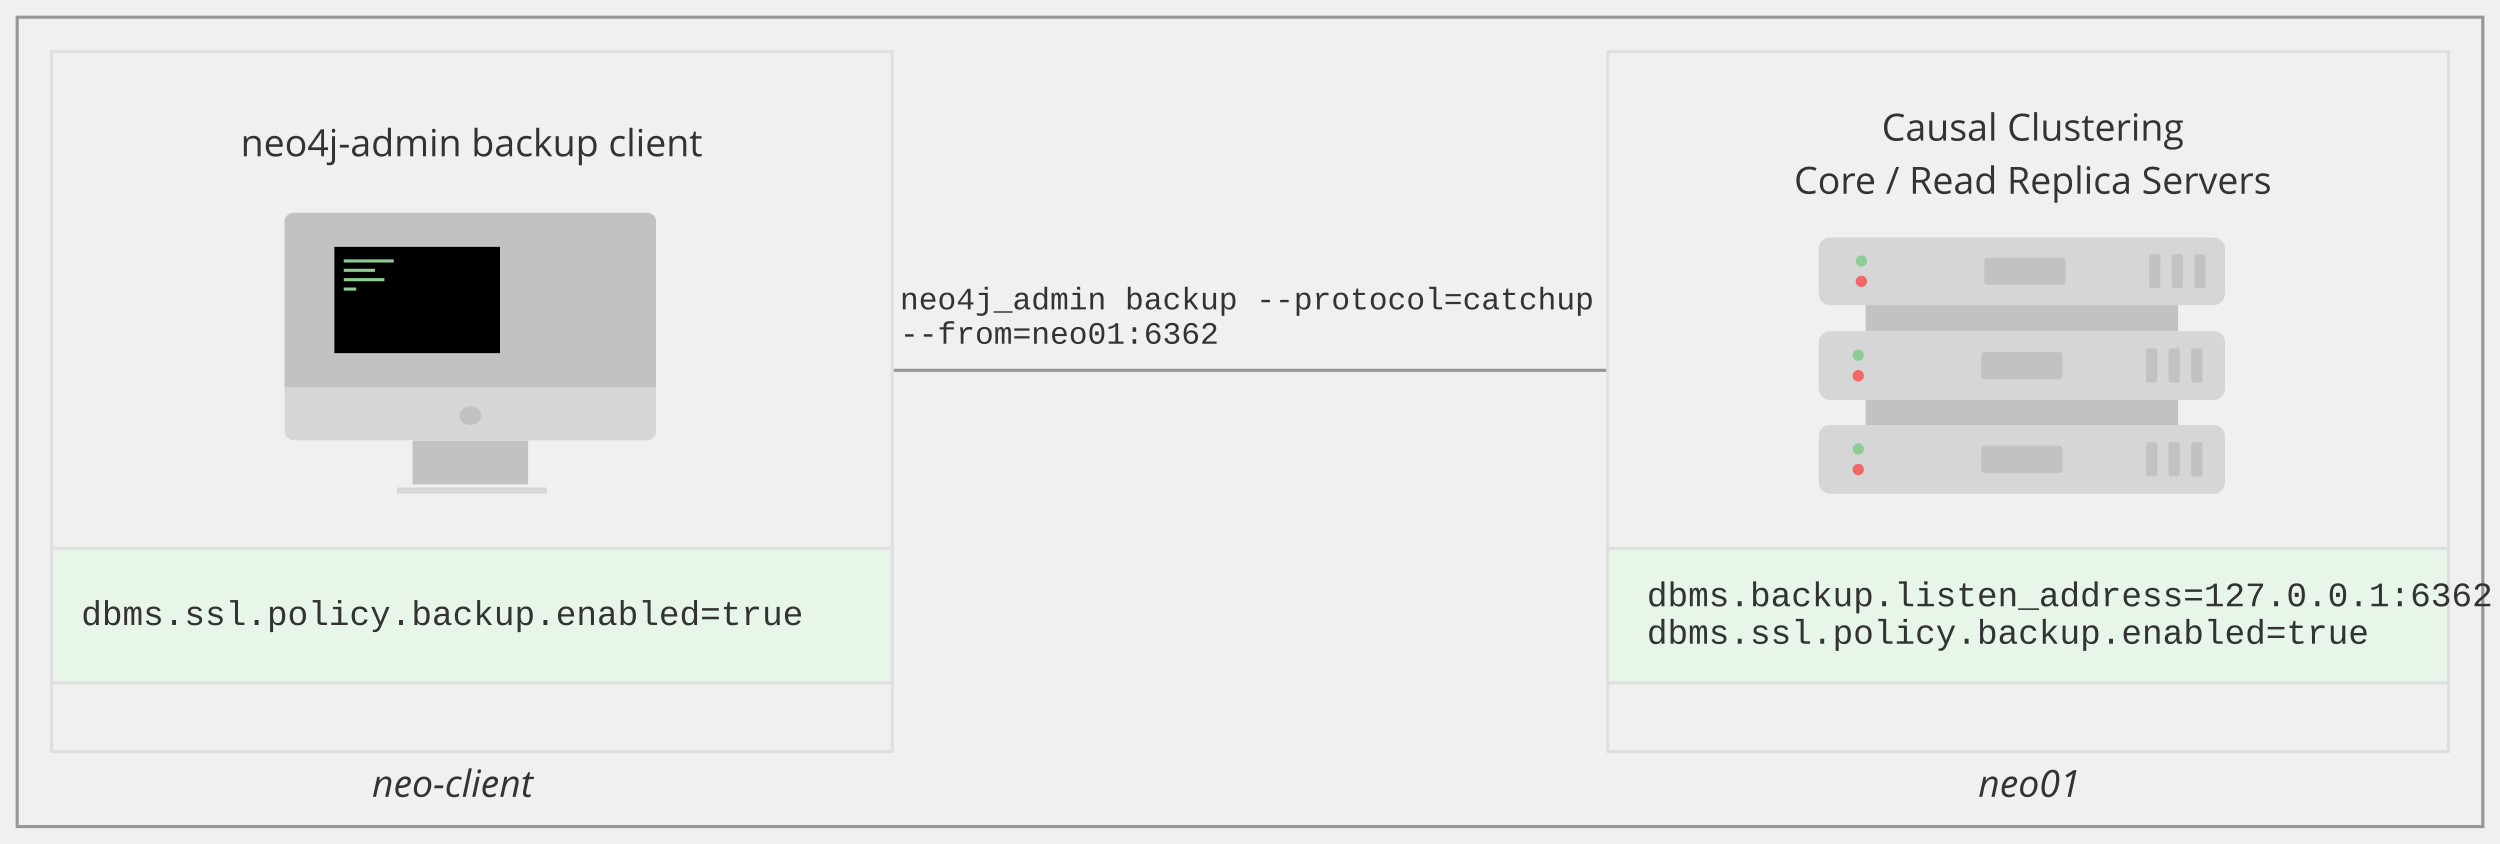
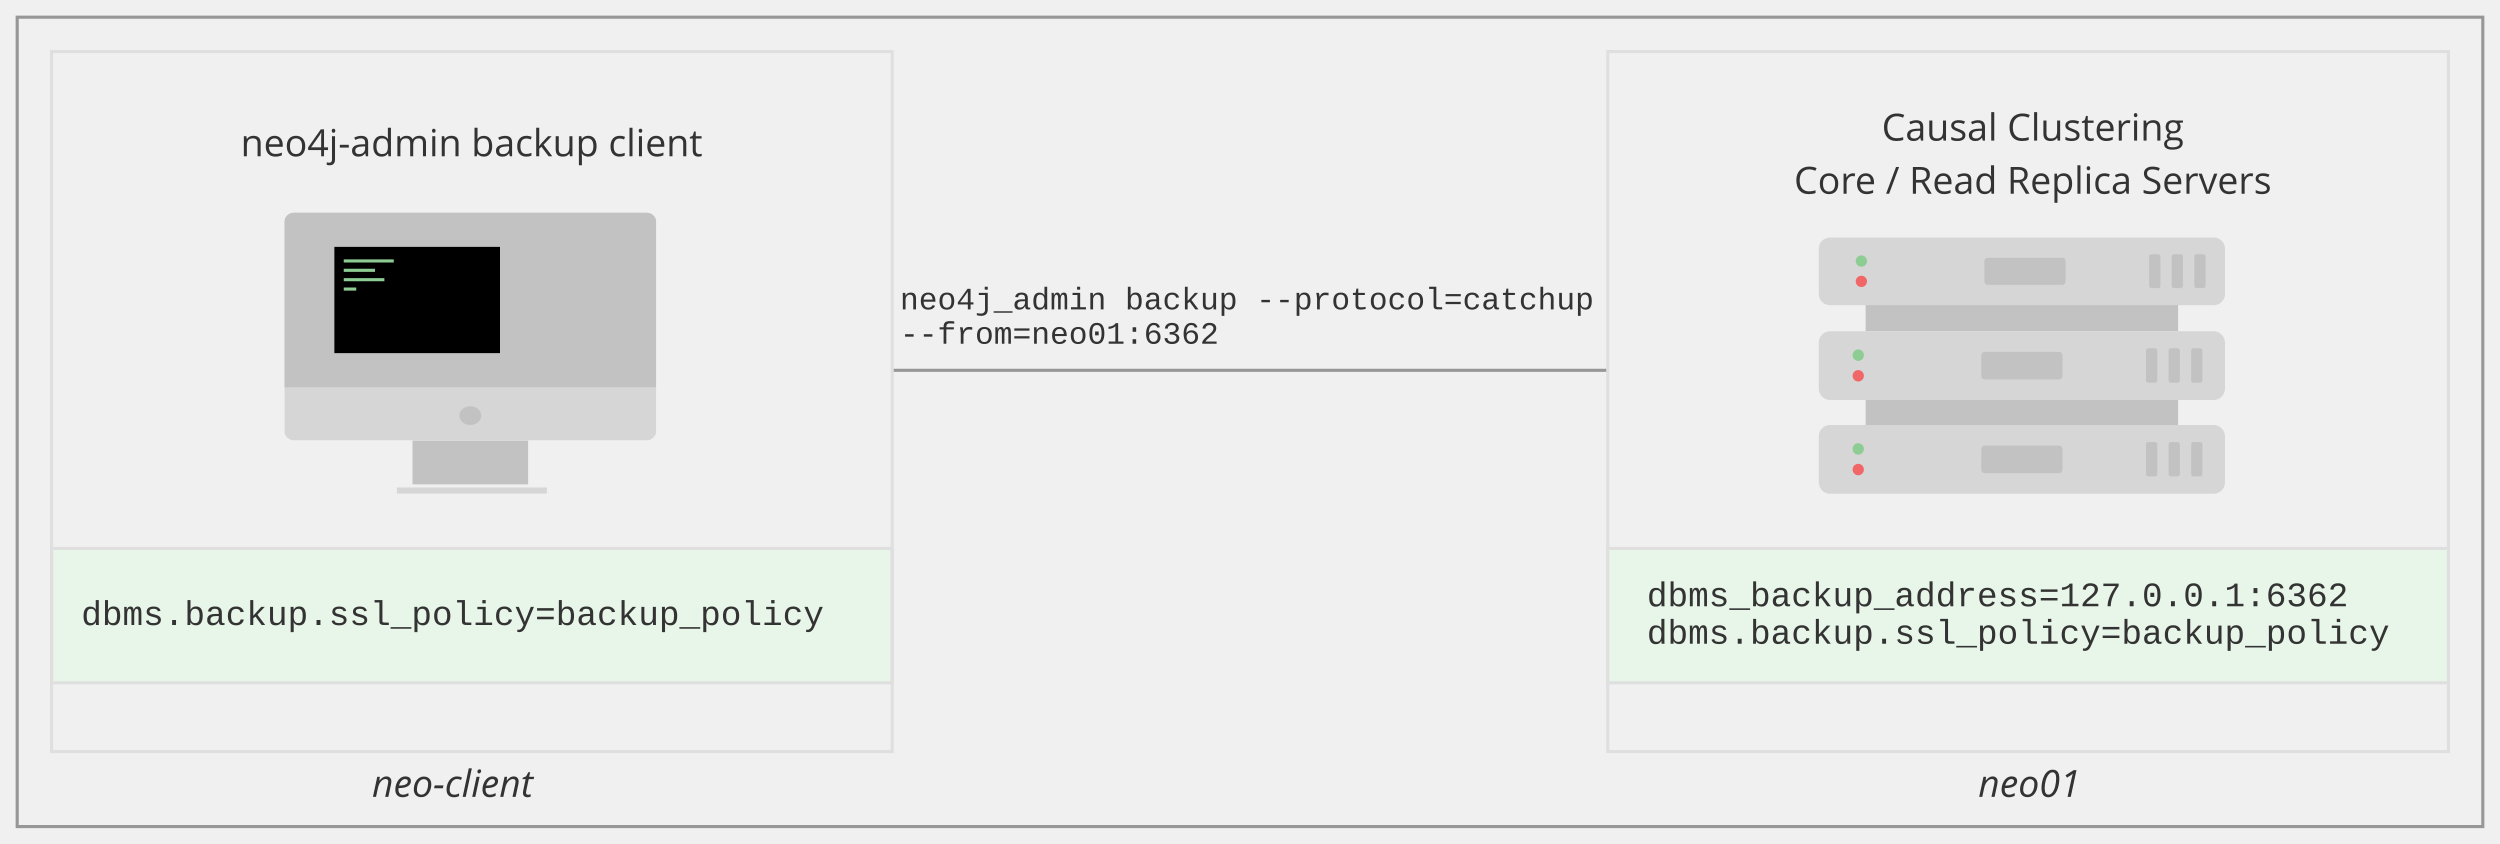
<svg xmlns="http://www.w3.org/2000/svg" xmlns:xlink="http://www.w3.org/1999/xlink" width="800px" height="270px" viewBox="0 0 800 270" version="1.1">
  <defs>
    <polygon id="path-1" points="0 0 119 0 119 72.962 0 72.962" />
    <polygon id="path-3" points="0 0 119 0 119 56 0 56" />
    <polygon id="path-5" points="0 90 119 90 119 0 0 0" />
  </defs>
  <g id="backup-backup_address" stroke="none" stroke-width="1" fill="none" fill-rule="evenodd">
    <rect id="Rectangle-45" stroke="#979797" x="5.5" y="5.5" width="789" height="259" />
    <rect id="Rectangle-15" fill="#C2C2C2" x="597" y="127" width="100" height="9" />
    <rect id="Rectangle-15" fill="#C2C2C2" x="597" y="97" width="100" height="9" />
    <g id="Page-1-Copy-2" transform="translate(582, 136)">
      <path d="M126.389,22 L3.611,22 C1.616,22 0,20.359 0,18.333 L0,3.667 C0,1.641 1.616,0 3.611,0 L126.389,0 C128.384,0 130,1.641 130,3.667 L130,18.333 C130,20.359 128.384,22 126.389,22" id="Fill-1" fill="#D6D6D6" />
      <path d="M14.444,14.254 C14.444,15.267 13.636,16.087 12.639,16.087 C11.642,16.087 10.833,15.267 10.833,14.254 C10.833,13.241 11.642,12.421 12.639,12.421 C13.636,12.421 14.444,13.241 14.444,14.254" id="Fill-3" fill="#F16667" />
      <path d="M14.444,7.654 C14.444,8.667 13.636,9.488 12.639,9.488 C11.642,9.488 10.833,8.667 10.833,7.654 C10.833,6.641 11.642,5.821 12.639,5.821 C13.636,5.821 14.444,6.641 14.444,7.654" id="Fill-5" fill="#8DCC93" />
      <path d="M107.611,16.454 L105.444,16.454 C105.045,16.454 104.722,16.126 104.722,15.721 L104.722,6.188 C104.722,5.782 105.045,5.454 105.444,5.454 L107.611,5.454 C108.01,5.454 108.333,5.782 108.333,6.188 L108.333,15.721 C108.333,16.126 108.01,16.454 107.611,16.454" id="Fill-7" fill="#C2C2C2" />
      <path d="M114.831,16.454 L112.67,16.454 C112.269,16.454 111.945,16.125 111.945,15.718 L111.945,6.19 C111.945,5.783 112.269,5.454 112.67,5.454 L114.831,5.454 C115.231,5.454 115.556,5.783 115.556,6.19 L115.556,15.718 C115.556,16.125 115.231,16.454 114.831,16.454" id="Fill-9" fill="#C2C2C2" />
      <path d="M122.059,16.454 L119.885,16.454 C119.488,16.454 119.167,16.128 119.167,15.725 L119.167,6.184 C119.167,5.78 119.488,5.454 119.885,5.454 L122.059,5.454 C122.456,5.454 122.778,5.78 122.778,6.184 L122.778,15.725 C122.778,16.128 122.456,16.454 122.059,16.454" id="Fill-11" fill="#C2C2C2" />
      <path d="M78,7.697 L78,14.303 C78,14.909 77.516,15.4 76.92,15.4 L53.08,15.4 C52.484,15.4 52,14.909 52,14.303 L52,7.697 C52,7.091 52.484,6.6 53.08,6.6 L76.92,6.6 C77.516,6.6 78,7.091 78,7.697" id="Fill-13" fill="#C2C2C2" />
    </g>
    <g id="Page-1-Copy-2" transform="translate(582, 106)">
      <path d="M126.389,22 L3.611,22 C1.616,22 0,20.359 0,18.333 L0,3.667 C0,1.641 1.616,0 3.611,0 L126.389,0 C128.384,0 130,1.641 130,3.667 L130,18.333 C130,20.359 128.384,22 126.389,22" id="Fill-1" fill="#D6D6D6" />
      <path d="M14.444,14.254 C14.444,15.267 13.636,16.087 12.639,16.087 C11.642,16.087 10.833,15.267 10.833,14.254 C10.833,13.241 11.642,12.421 12.639,12.421 C13.636,12.421 14.444,13.241 14.444,14.254" id="Fill-3" fill="#F16667" />
      <path d="M14.444,7.654 C14.444,8.667 13.636,9.488 12.639,9.488 C11.642,9.488 10.833,8.667 10.833,7.654 C10.833,6.641 11.642,5.821 12.639,5.821 C13.636,5.821 14.444,6.641 14.444,7.654" id="Fill-5" fill="#8DCC93" />
      <path d="M107.611,16.454 L105.444,16.454 C105.045,16.454 104.722,16.126 104.722,15.721 L104.722,6.188 C104.722,5.782 105.045,5.454 105.444,5.454 L107.611,5.454 C108.01,5.454 108.333,5.782 108.333,6.188 L108.333,15.721 C108.333,16.126 108.01,16.454 107.611,16.454" id="Fill-7" fill="#C2C2C2" />
      <path d="M114.831,16.454 L112.67,16.454 C112.269,16.454 111.945,16.125 111.945,15.718 L111.945,6.19 C111.945,5.783 112.269,5.454 112.67,5.454 L114.831,5.454 C115.231,5.454 115.556,5.783 115.556,6.19 L115.556,15.718 C115.556,16.125 115.231,16.454 114.831,16.454" id="Fill-9" fill="#C2C2C2" />
      <path d="M122.059,16.454 L119.885,16.454 C119.488,16.454 119.167,16.128 119.167,15.725 L119.167,6.184 C119.167,5.78 119.488,5.454 119.885,5.454 L122.059,5.454 C122.456,5.454 122.778,5.78 122.778,6.184 L122.778,15.725 C122.778,16.128 122.456,16.454 122.059,16.454" id="Fill-11" fill="#C2C2C2" />
      <path d="M78,7.697 L78,14.303 C78,14.909 77.516,15.4 76.92,15.4 L53.08,15.4 C52.484,15.4 52,14.909 52,14.303 L52,7.697 C52,7.091 52.484,6.6 53.08,6.6 L76.92,6.6 C77.516,6.6 78,7.091 78,7.697" id="Fill-13" fill="#C2C2C2" />
    </g>
    <g id="Page-1-Copy-2" transform="translate(582, 76)">
      <path d="M126.389,21.667 L3.611,21.667 C1.616,21.667 0,20.05 0,18.056 L0,3.611 C0,1.616 1.616,0 3.611,0 L126.389,0 C128.384,0 130,1.616 130,3.611 L130,18.056 C130,20.05 128.384,21.667 126.389,21.667" id="Fill-1" fill="#D6D6D6" />
      <path d="M15.444,14.038 C15.444,15.036 14.636,15.844 13.639,15.844 C12.642,15.844 11.833,15.036 11.833,14.038 C11.833,13.041 12.642,12.233 13.639,12.233 C14.636,12.233 15.444,13.041 15.444,14.038" id="Fill-3" fill="#F16667" />
      <path d="M15.444,7.538 C15.444,8.536 14.636,9.344 13.639,9.344 C12.642,9.344 11.833,8.536 11.833,7.538 C11.833,6.541 12.642,5.733 13.639,5.733 C14.636,5.733 15.444,6.541 15.444,7.538" id="Fill-5" fill="#8DCC93" />
      <path d="M108.611,16.205 L106.444,16.205 C106.045,16.205 105.722,15.882 105.722,15.483 L105.722,6.094 C105.722,5.694 106.045,5.372 106.444,5.372 L108.611,5.372 C109.01,5.372 109.333,5.694 109.333,6.094 L109.333,15.483 C109.333,15.882 109.01,16.205 108.611,16.205" id="Fill-7" fill="#C2C2C2" />
      <path d="M115.831,16.205 L113.67,16.205 C113.269,16.205 112.945,15.881 112.945,15.48 L112.945,6.097 C112.945,5.696 113.269,5.372 113.67,5.372 L115.831,5.372 C116.231,5.372 116.556,5.696 116.556,6.097 L116.556,15.48 C116.556,15.881 116.231,16.205 115.831,16.205" id="Fill-9" fill="#C2C2C2" />
      <path d="M123.059,16.205 L120.885,16.205 C120.488,16.205 120.167,15.883 120.167,15.486 L120.167,6.09 C120.167,5.693 120.488,5.372 120.885,5.372 L123.059,5.372 C123.456,5.372 123.778,5.693 123.778,6.09 L123.778,15.486 C123.778,15.883 123.456,16.205 123.059,16.205" id="Fill-11" fill="#C2C2C2" />
      <path d="M79,7.581 L79,14.086 C79,14.683 78.516,15.167 77.92,15.167 L54.08,15.167 C53.484,15.167 53,14.683 53,14.086 L53,7.581 C53,6.984 53.484,6.5 54.08,6.5 L77.92,6.5 C78.516,6.5 79,6.984 79,7.581" id="Fill-13" fill="#C2C2C2" />
    </g>
    <text id="Causal-Clustering-Co" font-family="OpenSans-Regular, Open Sans" font-size="12" font-weight="normal" fill="#333333">
      <tspan x="602.151" y="45">Causal Clustering</tspan>
      <tspan x="574.097" y="62">Core / Read Replica Servers</tspan>
    </text>
    <rect id="Rectangle-43" stroke="#DFDFDF" x="514.5" y="16.5" width="269" height="224" />
    <rect id="Rectangle-44" stroke="#DFDFDF" fill="#E8F5E9" x="514.5" y="175.5" width="269" height="43" />
-     <text id="dbms.backup.listen_address=" font-family="CourierNewPSMT, Courier New" font-size="11" font-weight="normal" fill="#333333">
-       <tspan x="527" y="194">dbms.backup.listen_address=127.0.0.1:6362</tspan>
-       <tspan x="527" y="206">dbms.ssl.policy.backup.enabled=true</tspan>
+     <text id="dbms_backup_address=" font-family="CourierNewPSMT, Courier New" font-size="11" font-weight="normal" fill="#333333">
+       <tspan x="527" y="194">dbms_backup_address=127.0.0.1:6362</tspan>
+       <tspan x="527" y="206">dbms.backup.ssl_policy=backup_policy</tspan>
    </text>
    <rect id="Rectangle-44" stroke="#DFDFDF" fill="#E8F5E9" x="16.5" y="175.5" width="269" height="43" />
    <text id="dbms.backup.ssl_poli" font-family="CourierNewPSMT, Courier New" font-size="11" font-weight="normal" fill="#333333">
-       <tspan x="26" y="200">dbms.ssl.policy.backup.enabled=true</tspan>
+       <tspan x="26" y="200">dbms.backup.ssl_policy=backup_policy</tspan>
    </text>
    <text id="neo4j-admin-backup-c" font-family="OpenSans-Regular, Open Sans" font-size="12" font-weight="normal" fill="#333333">
      <tspan x="77" y="50">neo4j-admin backup client</tspan>
    </text>
    <rect id="Rectangle-43" stroke="#DFDFDF" x="16.5" y="16.5" width="269" height="224" />
    <g id="Group-2" transform="translate(91, 68)">
      <g id="Page-1">
        <g id="Group-3">
          <mask id="mask-2" fill="white">
            <use xlink:href="#path-1" />
          </mask>
          <g id="Clip-2" />
          <path d="M115.694,72.962 L3.305,72.962 C1.48,72.962 -0,71.601 -0,69.92 L-0,3.041 C-0,1.362 1.48,-0 3.305,-0 L115.694,-0 C117.52,-0 119,1.362 119,3.041 L119,69.92 C119,71.601 117.52,72.962 115.694,72.962" id="Fill-1" fill="#D6D6D6" mask="url(#mask-2)" />
        </g>
        <path d="M59.5,62 C61.433,62 63,63.343 63,65 C63,66.657 61.433,68 59.5,68 C57.567,68 56,66.657 56,65 C56,63.343 57.567,62 59.5,62" id="Fill-4" fill="#C2C2C2" />
        <g id="Group-8">
          <mask id="mask-4" fill="white">
            <use xlink:href="#path-3" />
          </mask>
          <g id="Clip-7" />
          <path d="M119,3.043 L119,56 L-0,56 L-0,3.043 C-0,1.362 1.48,0 3.305,0 L115.694,0 C117.52,0 119,1.362 119,3.043" id="Fill-6" fill="#C2C2C2" mask="url(#mask-4)" />
        </g>
        <mask id="mask-6" fill="white">
          <use xlink:href="#path-5" />
        </mask>
        <g id="Clip-10" />
        <polygon id="Fill-9" fill="#C2C2C2" mask="url(#mask-6)" points="41 87 78 87 78 73 41 73" />
        <polygon id="Fill-11" fill="#D6D6D6" mask="url(#mask-6)" points="36 90 84 90 84 88 36 88" />
        <rect id="Rectangle-46" stroke="#000000" fill="#000000" mask="url(#mask-6)" x="16.5" y="11.5" width="52" height="33" />
      </g>
      <path d="M19.5,15.5 L34.5,15.5" id="Line-2" stroke="#8DCC93" stroke-linecap="square" />
      <path d="M19.5,18.5 L28.5,18.5" id="Line-2" stroke="#8DCC93" stroke-linecap="square" />
      <path d="M19.5,21.5 L31.5,21.5" id="Line-2" stroke="#8DCC93" stroke-linecap="square" />
      <path d="M19.5,24.5 L22.5,24.5" id="Line-2" stroke="#8DCC93" stroke-linecap="square" />
    </g>
    <text id="neo4j_admin-backup--" font-family="CourierNewPSMT, Courier New" font-size="10" font-weight="normal" fill="#333333">
      <tspan x="288" y="99">neo4j_admin backup --protocol=catchup</tspan>
      <tspan x="288" y="110">                   --from=neo01:6362</tspan>
    </text>
    <path d="M286.5,118.5 L513.5,118.5" id="Line-36" stroke="#979797" stroke-linecap="square" fill-rule="nonzero" />
    <text id="neo01" font-family="OpenSans-Italic, Open Sans" font-size="12" font-style="italic" font-weight="normal" fill="#333333">
      <tspan x="633" y="255">neo01</tspan>
    </text>
    <text id="neo-client" font-family="OpenSans-Italic, Open Sans" font-size="12" font-style="italic" font-weight="normal" fill="#333333">
      <tspan x="119" y="255">neo-client</tspan>
    </text>
  </g>
</svg>
